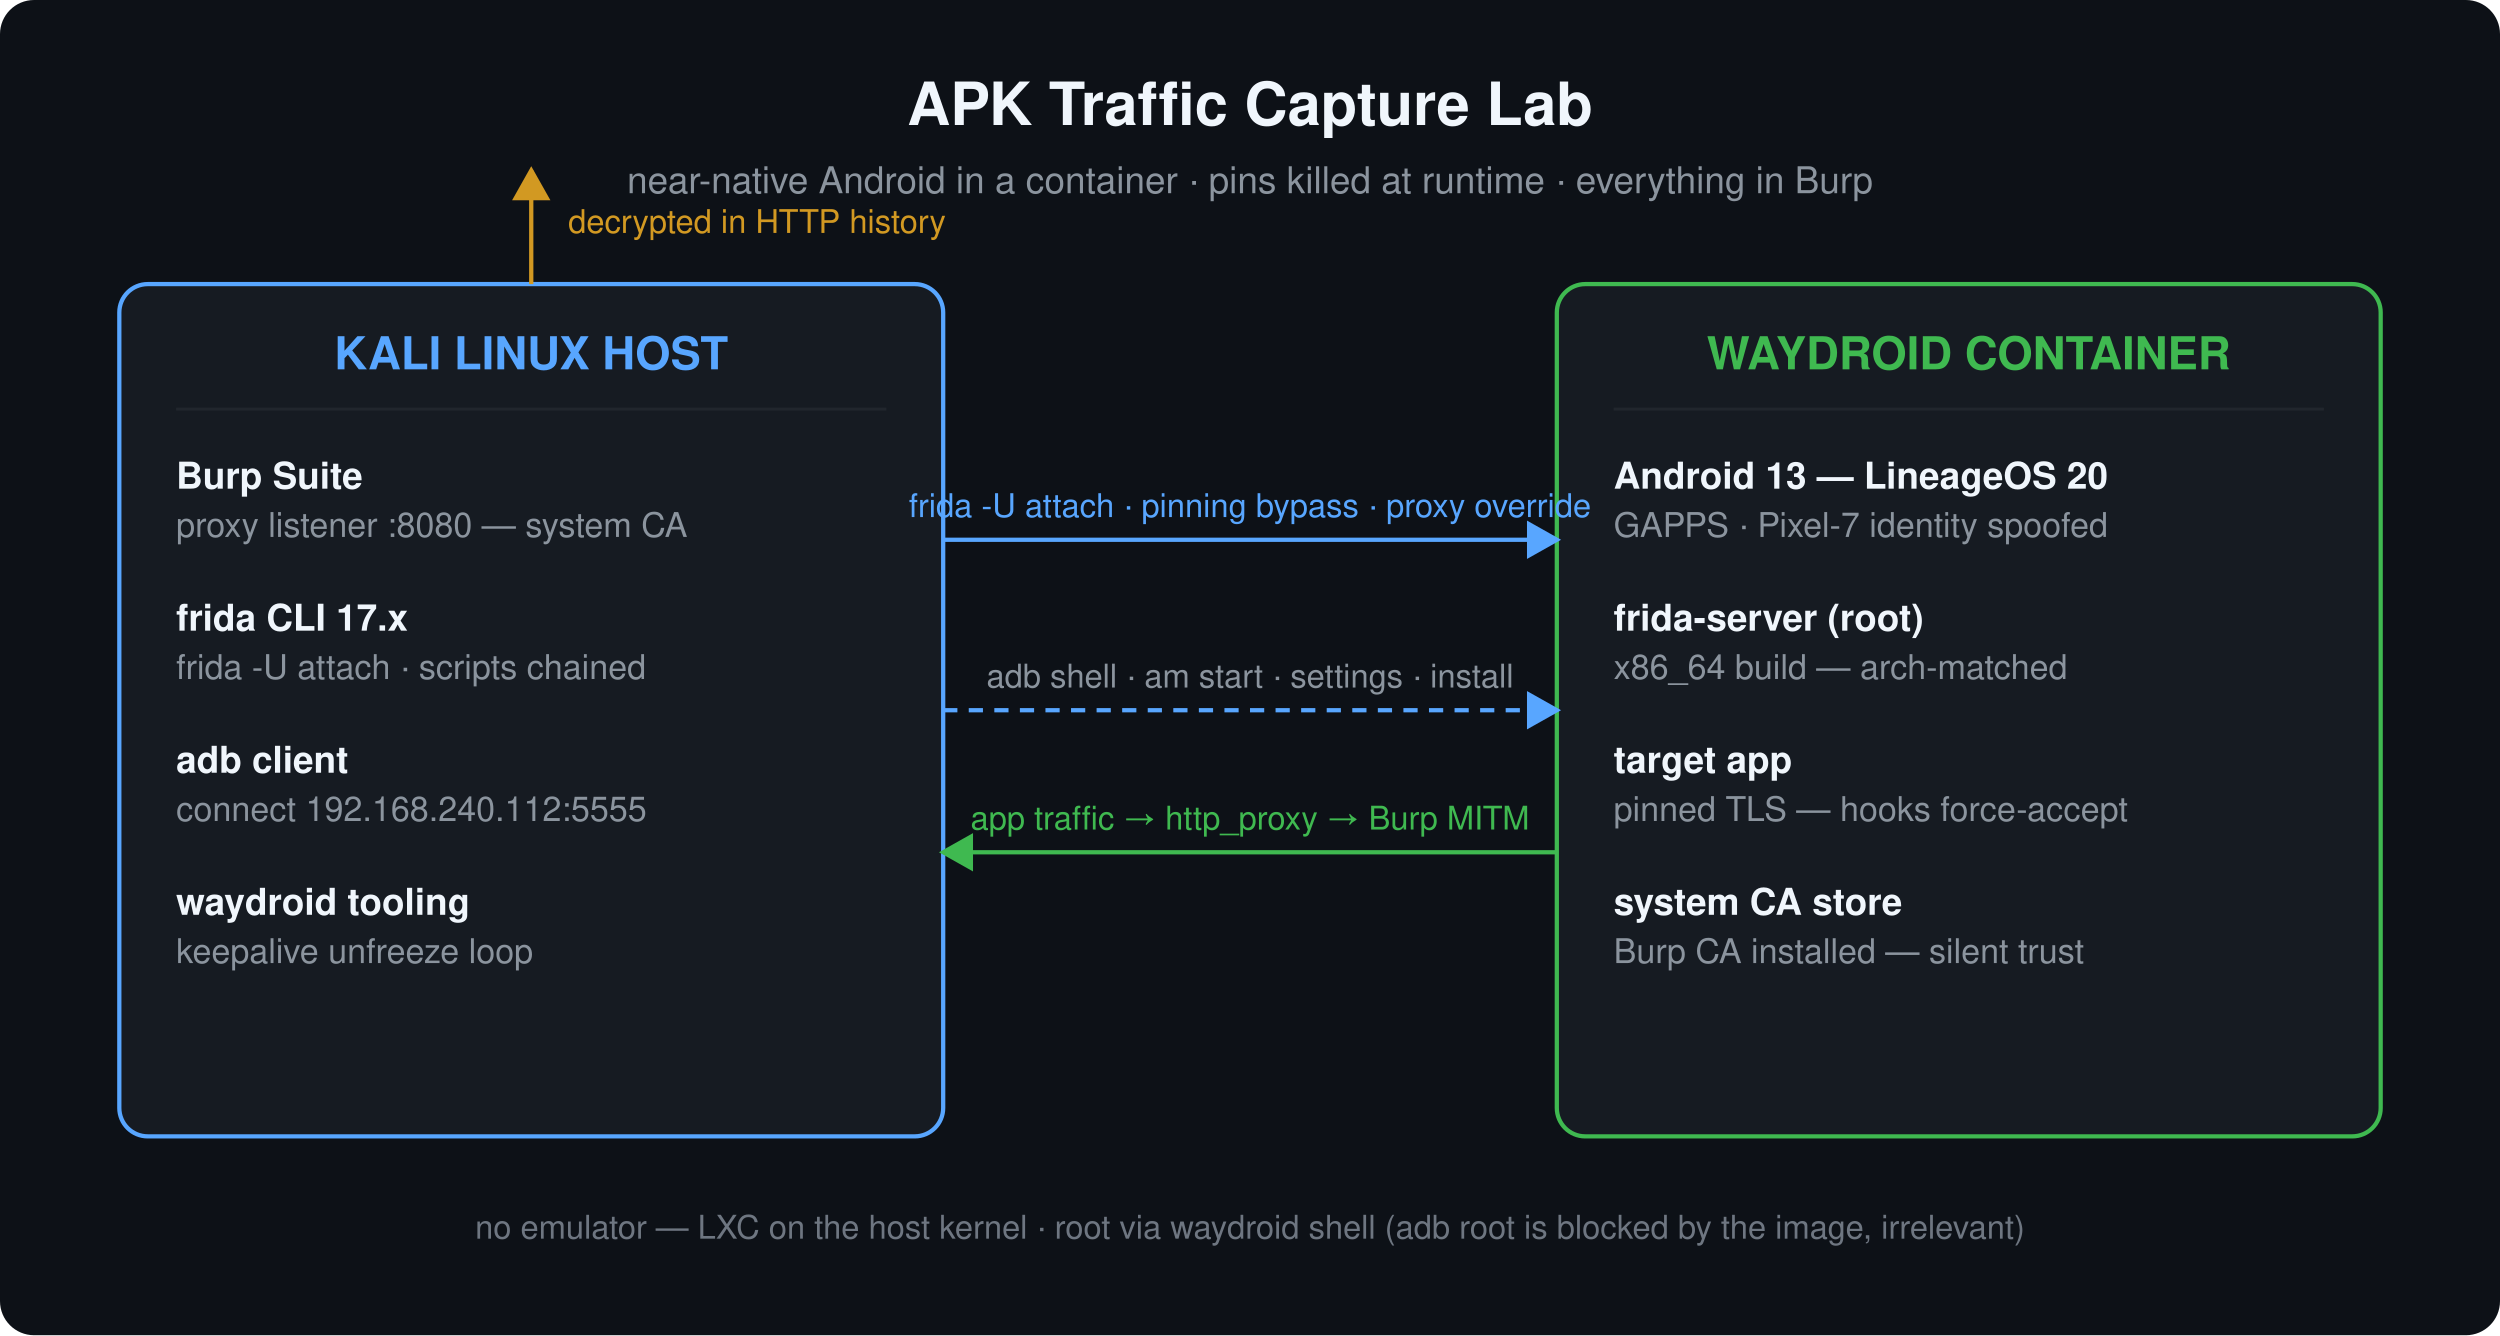
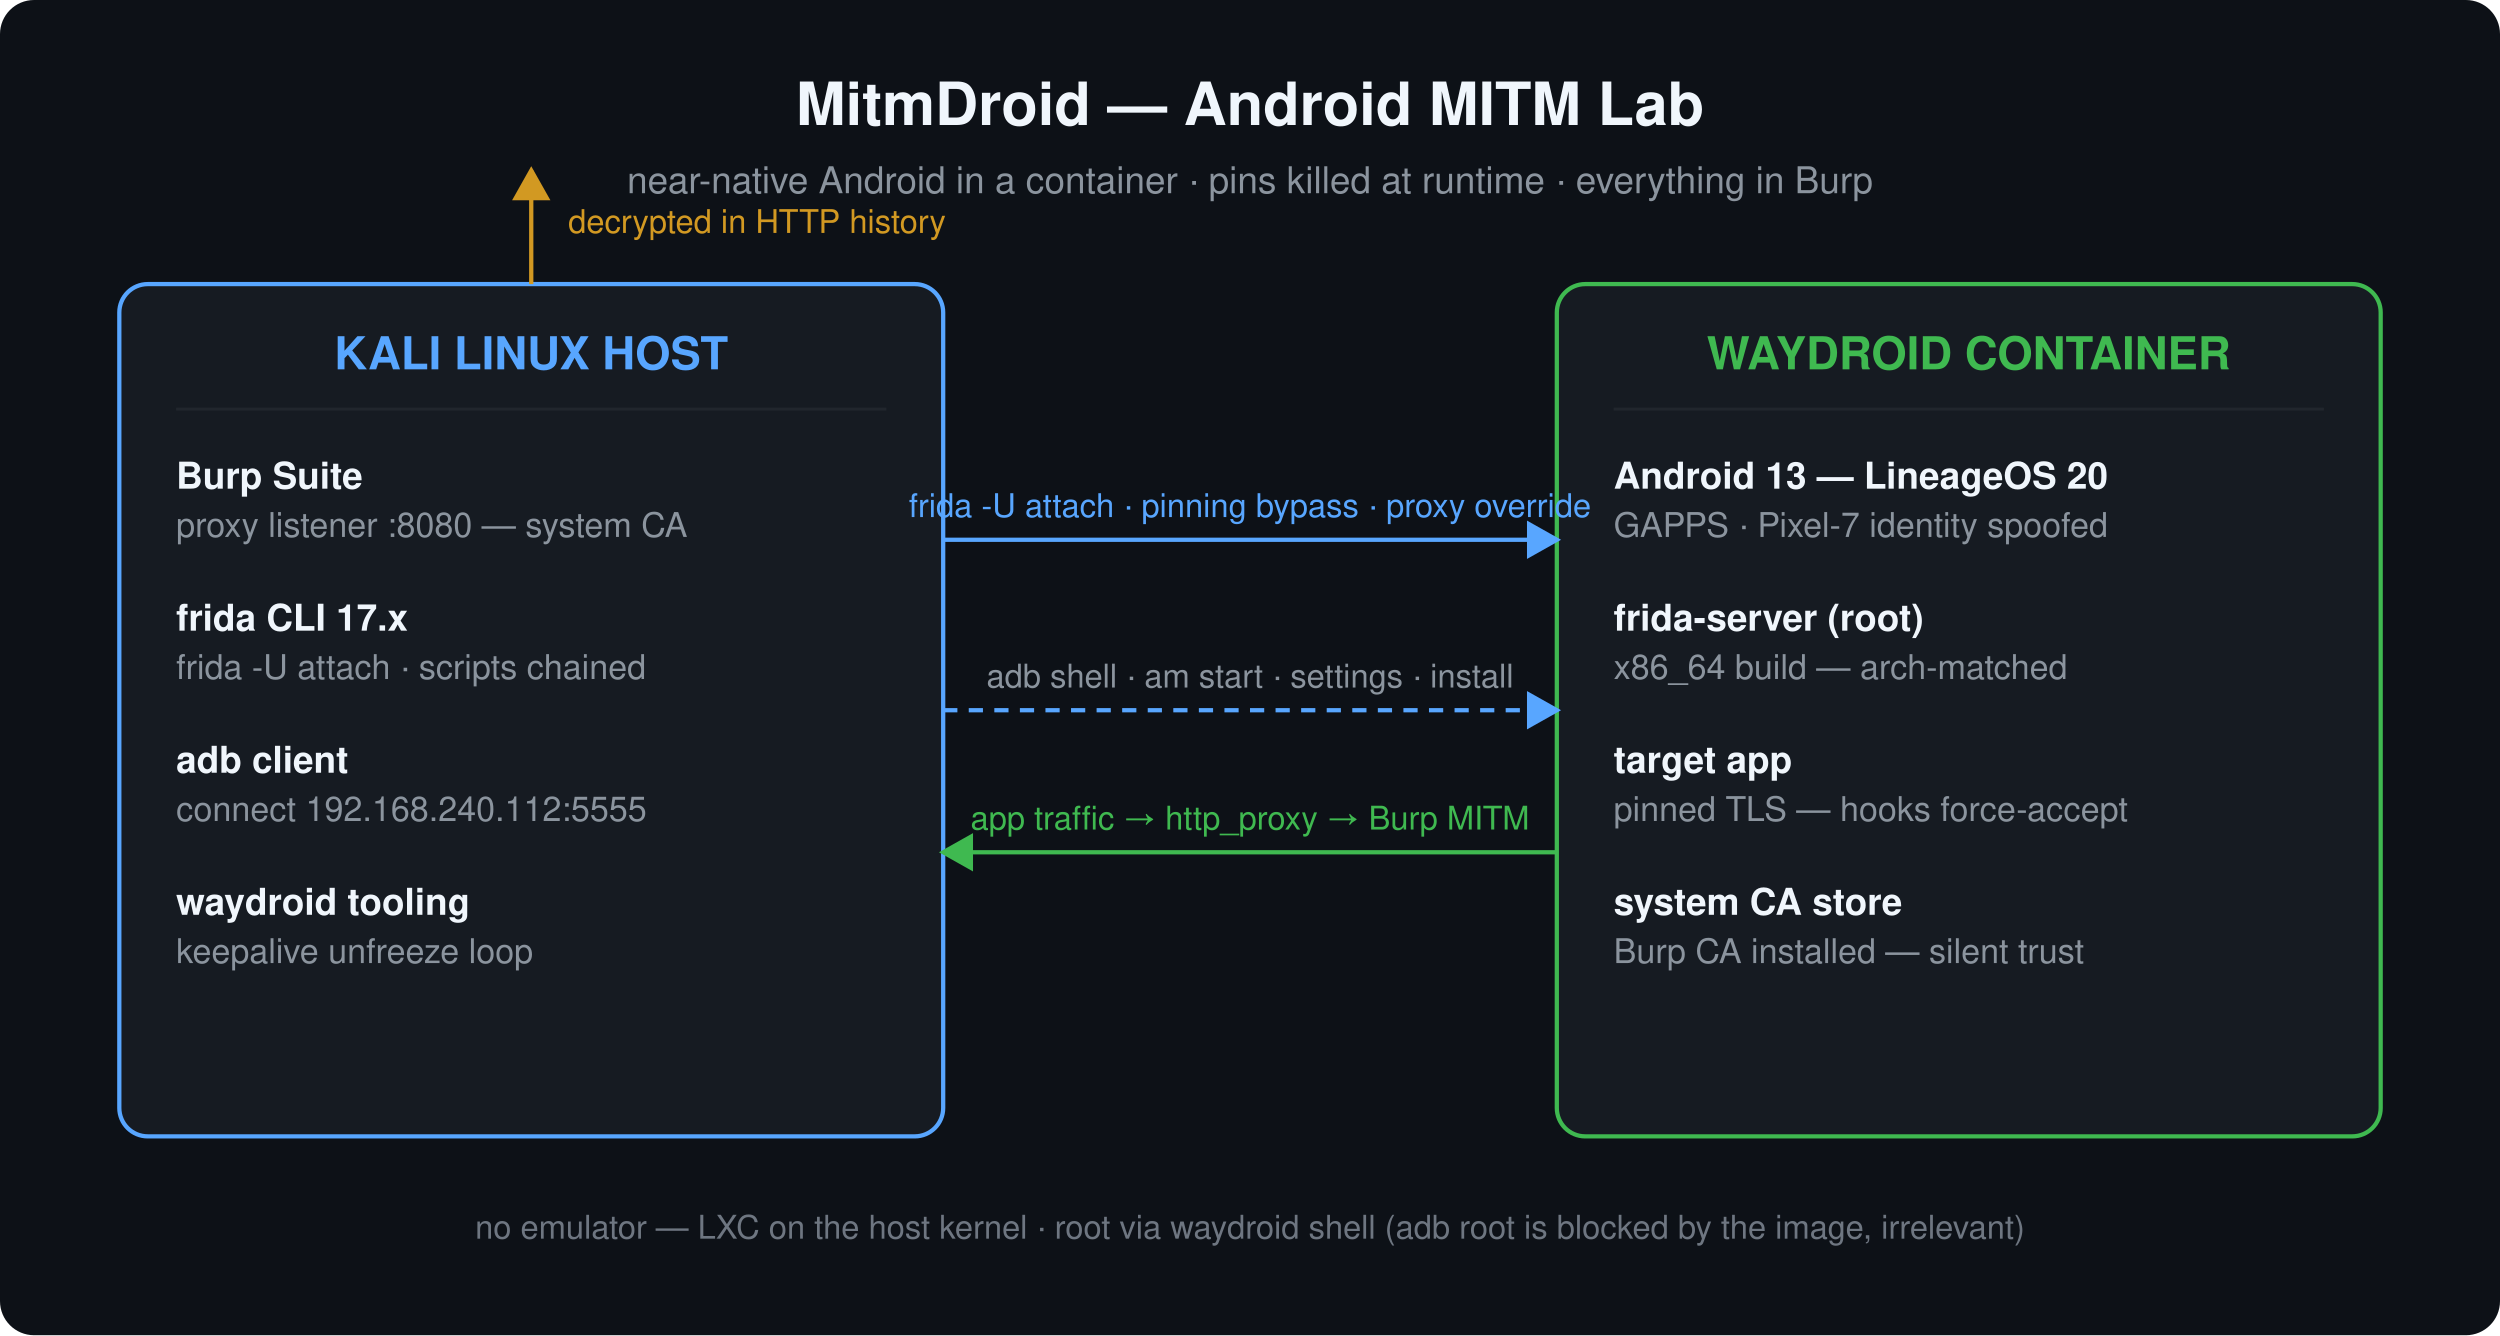
<svg xmlns="http://www.w3.org/2000/svg" viewBox="0 0 880 470" font-family="-apple-system, 'Segoe UI', Helvetica, Arial, sans-serif">
  <rect width="880" height="470" rx="12" fill="#0d1117" />
-   <text x="440" y="44" text-anchor="middle" fill="#f0f6fc" font-size="21" font-weight="700">APK Traffic Capture Lab</text>
+   <text x="440" y="44" text-anchor="middle" fill="#f0f6fc" font-size="21" font-weight="700">MitmDroid — Android MITM Lab</text>
  <text x="440" y="68" text-anchor="middle" fill="#8b949e" font-size="13">near-native Android in a container · pins killed at runtime · everything in Burp</text>
  <rect x="42" y="100" width="290" height="300" rx="10" fill="#161b22" stroke="#58a6ff" stroke-width="1.5" />
  <text x="187" y="130" text-anchor="middle" fill="#58a6ff" font-size="16" font-weight="700">KALI LINUX HOST</text>
  <line x1="62" y1="144" x2="312" y2="144" stroke="#21262d" stroke-width="1" />
  <text x="62" y="172" fill="#f0f6fc" font-size="13" font-weight="600">Burp Suite</text>
  <text x="62" y="189" fill="#8b949e" font-size="12">proxy listener :8080 — system CA</text>
  <text x="62" y="222" fill="#f0f6fc" font-size="13" font-weight="600">frida CLI 17.x</text>
  <text x="62" y="239" fill="#8b949e" font-size="12">frida -U attach · scripts chained</text>
  <text x="62" y="272" fill="#f0f6fc" font-size="13" font-weight="600">adb client</text>
  <text x="62" y="289" fill="#8b949e" font-size="12">connect 192.168.240.112:5555</text>
  <text x="62" y="322" fill="#f0f6fc" font-size="13" font-weight="600">waydroid tooling</text>
  <text x="62" y="339" fill="#8b949e" font-size="12">keepalive unfreeze loop</text>
  <rect x="548" y="100" width="290" height="300" rx="10" fill="#161b22" stroke="#3fb950" stroke-width="1.5" />
  <text x="693" y="130" text-anchor="middle" fill="#3fb950" font-size="16" font-weight="700">WAYDROID CONTAINER</text>
  <line x1="568" y1="144" x2="818" y2="144" stroke="#21262d" stroke-width="1" />
  <text x="568" y="172" fill="#f0f6fc" font-size="13" font-weight="600">Android 13 — LineageOS 20</text>
  <text x="568" y="189" fill="#8b949e" font-size="12">GAPPS · Pixel-7 identity spoofed</text>
  <text x="568" y="222" fill="#f0f6fc" font-size="13" font-weight="600">frida-server (root)</text>
  <text x="568" y="239" fill="#8b949e" font-size="12">x86_64 build — arch-matched</text>
  <text x="568" y="272" fill="#f0f6fc" font-size="13" font-weight="600">target app</text>
  <text x="568" y="289" fill="#8b949e" font-size="12">pinned TLS — hooks force-accept</text>
  <text x="568" y="322" fill="#f0f6fc" font-size="13" font-weight="600">system CA store</text>
  <text x="568" y="339" fill="#8b949e" font-size="12">Burp CA installed — silent trust</text>
  <defs>
    <marker id="ah" markerWidth="9" markerHeight="9" refX="7" refY="4.5" orient="auto">
      <path d="M0,0 L8,4.5 L0,9 z" fill="#58a6ff" />
    </marker>
    <marker id="ag" markerWidth="9" markerHeight="9" refX="7" refY="4.5" orient="auto">
      <path d="M0,0 L8,4.5 L0,9 z" fill="#3fb950" />
    </marker>
    <marker id="ao" markerWidth="9" markerHeight="9" refX="7" refY="4.5" orient="auto">
      <path d="M0,0 L8,4.5 L0,9 z" fill="#d29922" />
    </marker>
  </defs>
  <line x1="332" y1="190" x2="548" y2="190" stroke="#58a6ff" stroke-width="1.5" marker-end="url(#ah)" />
  <text x="440" y="182" text-anchor="middle" fill="#58a6ff" font-size="11.5">frida -U attach · pinning bypass · proxy override</text>
  <line x1="332" y1="250" x2="548" y2="250" stroke="#58a6ff" stroke-width="1.5" stroke-dasharray="5,4" marker-end="url(#ah)" />
  <text x="440" y="242" text-anchor="middle" fill="#8b949e" font-size="11.5">adb shell · am start · settings · install</text>
  <line x1="548" y1="300" x2="332" y2="300" stroke="#3fb950" stroke-width="1.5" marker-end="url(#ag)" />
  <text x="440" y="292" text-anchor="middle" fill="#3fb950" font-size="11.5">app traffic → http_proxy → Burp MITM</text>
  <line x1="187" y1="100" x2="187" y2="60" stroke="#d29922" stroke-width="1.5" marker-end="url(#ao)" />
  <text x="200" y="82" fill="#d29922" font-size="11.5">decrypted in HTTP history</text>
  <text x="440" y="436" text-anchor="middle" fill="#6e7681" font-size="11.5">no emulator — LXC on the host kernel · root via waydroid shell (adb root is blocked by the image, irrelevant)</text>
</svg>
